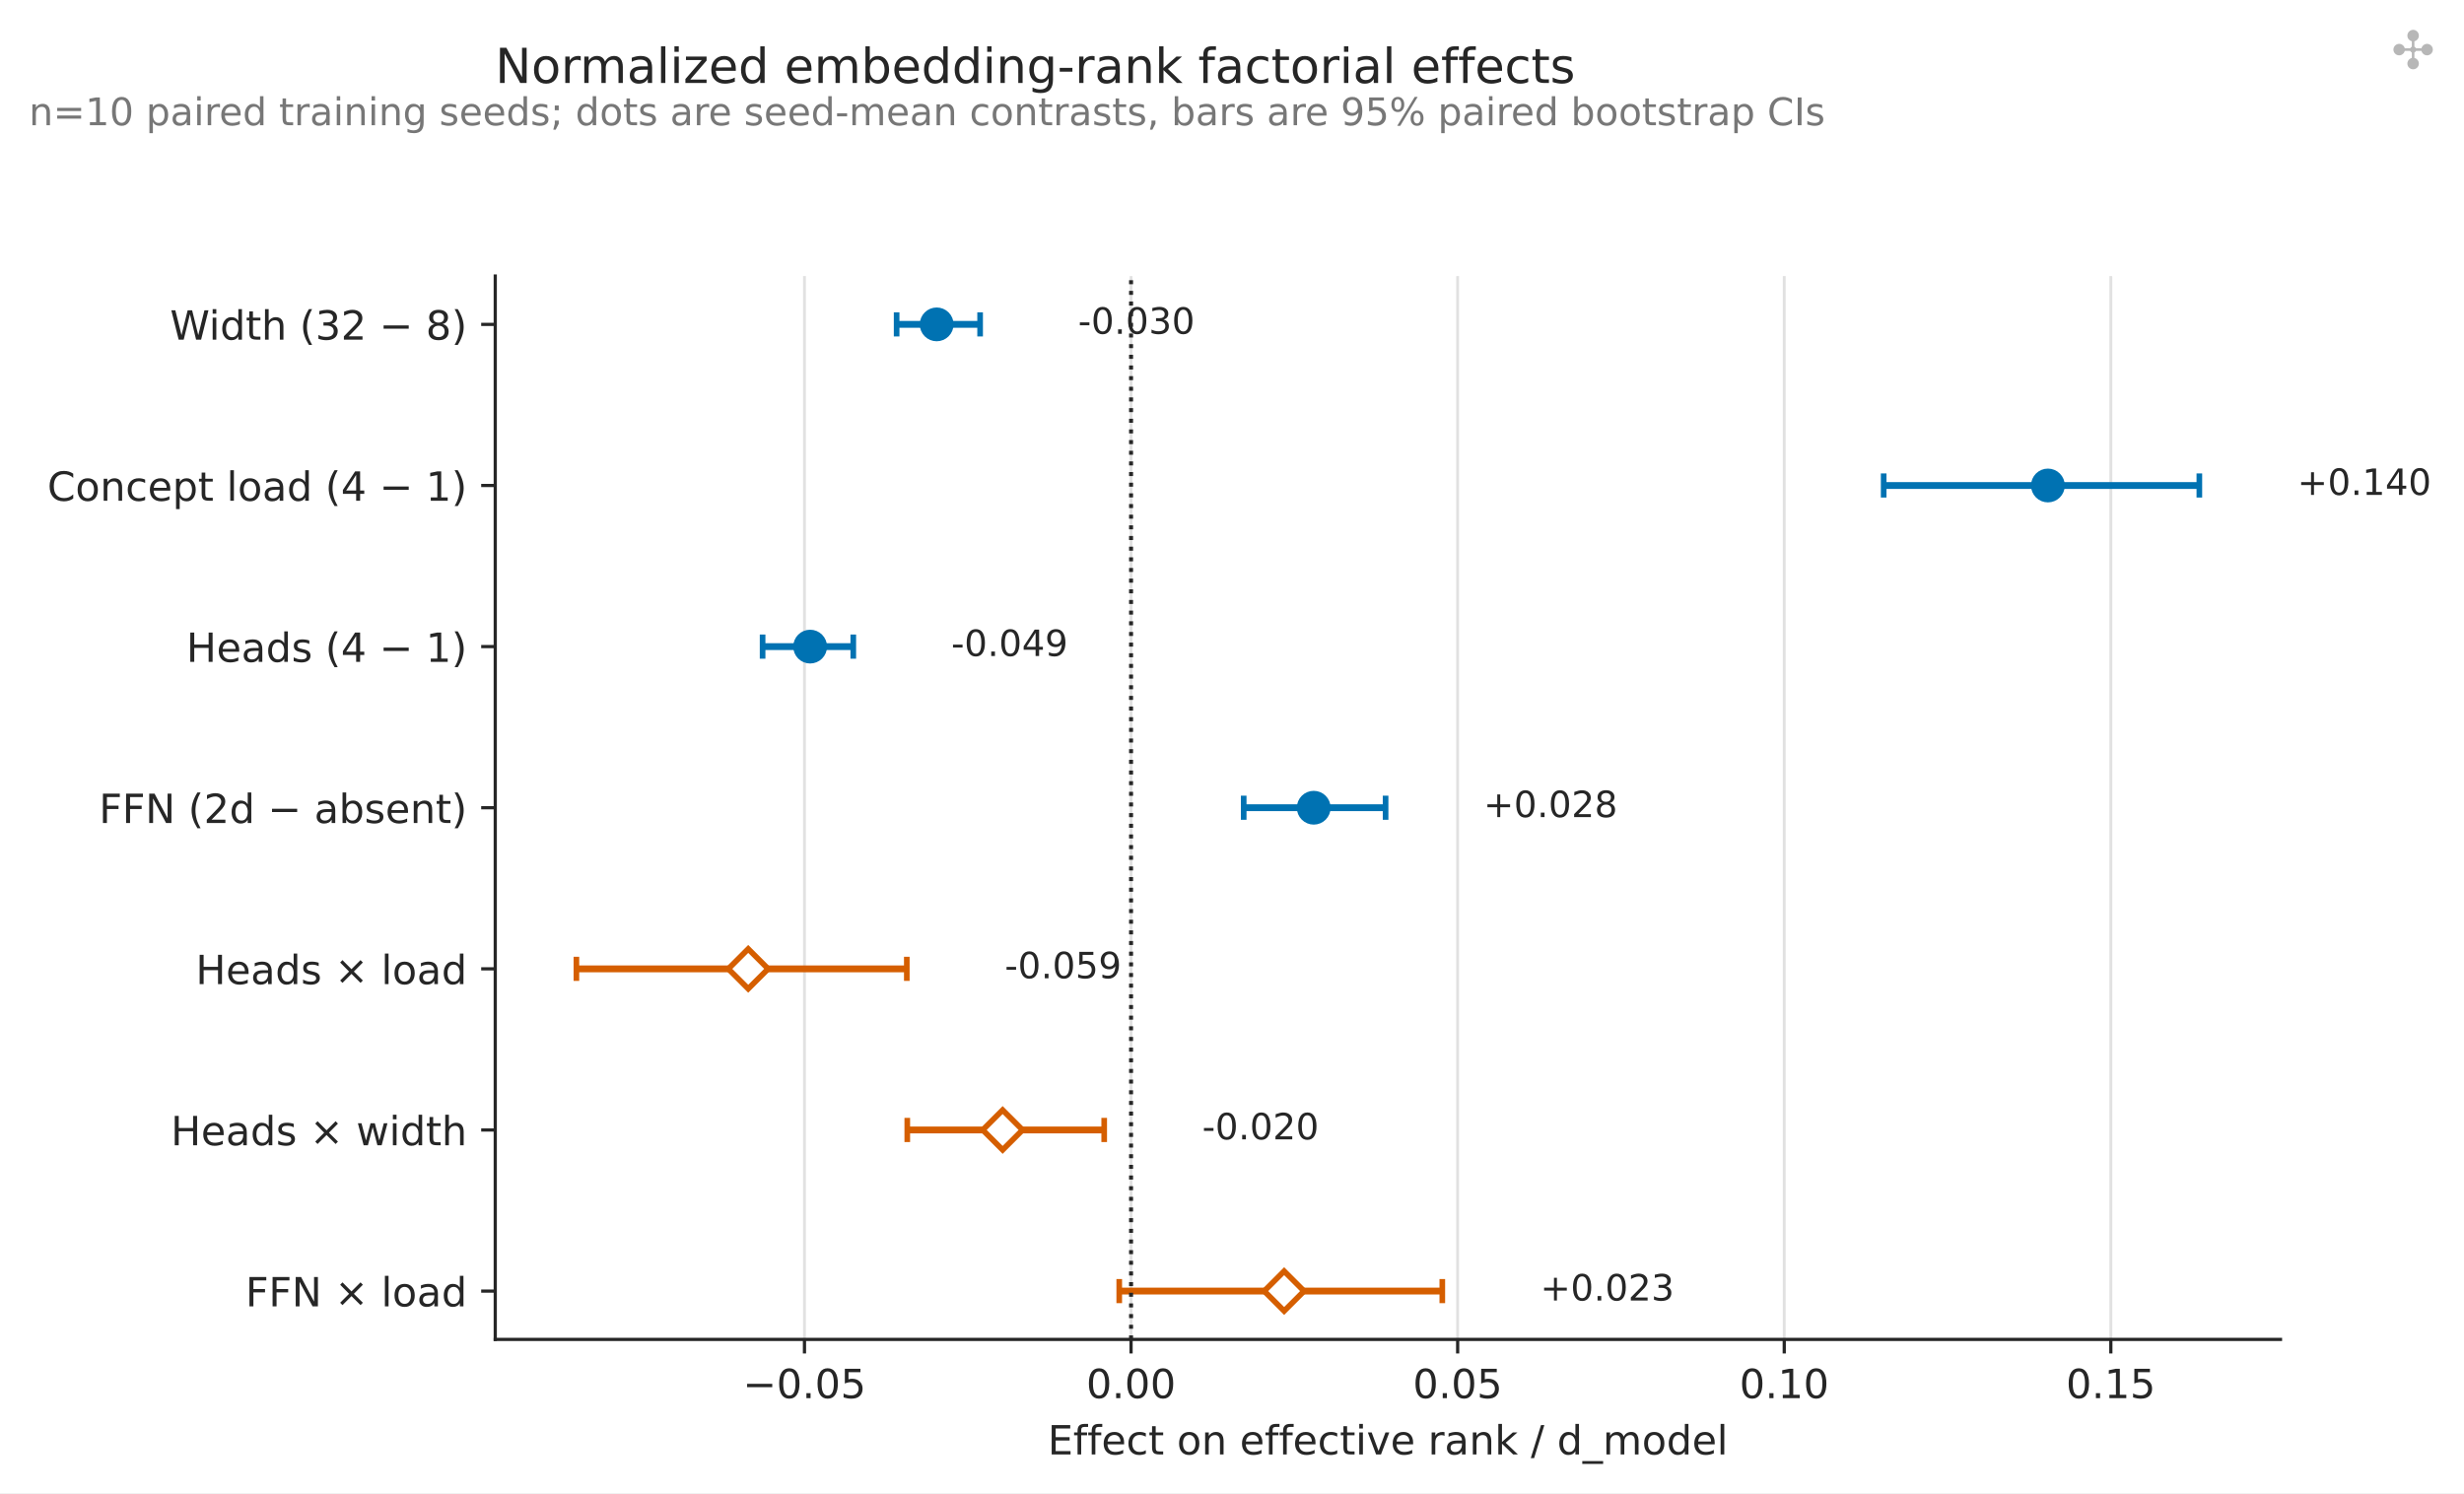
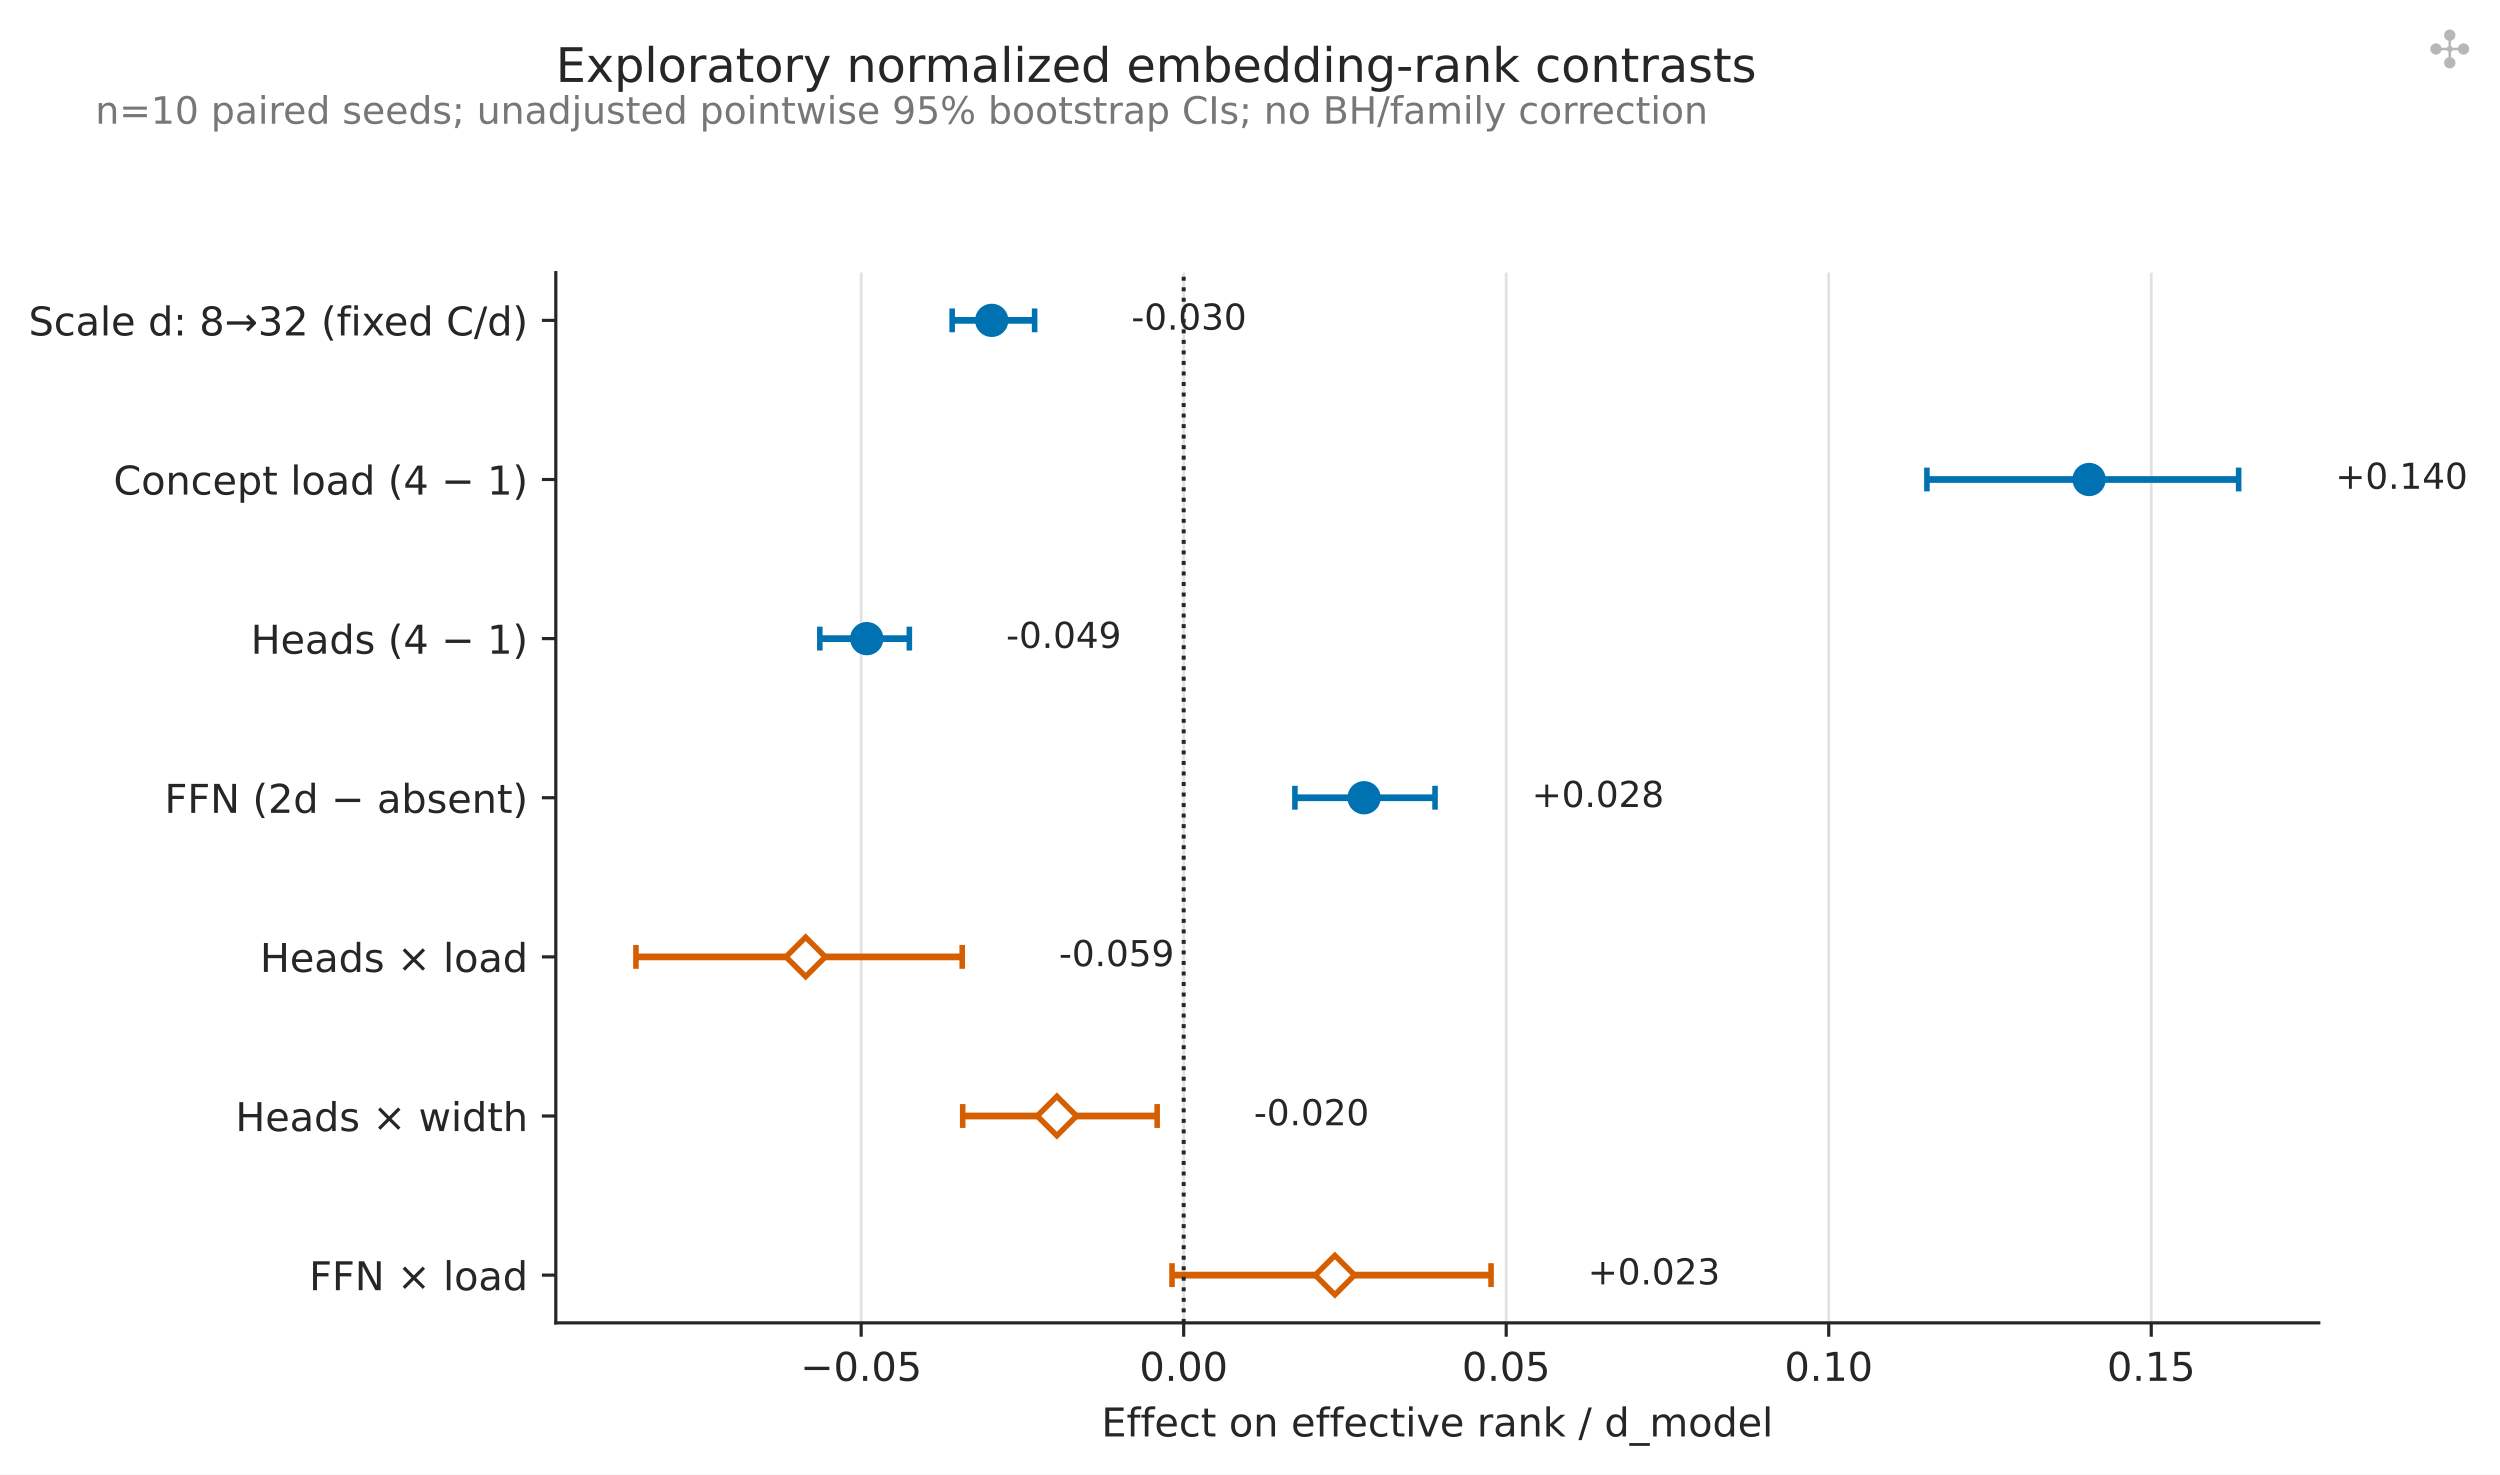
- <svg xmlns="http://www.w3.org/2000/svg" xmlns:xlink="http://www.w3.org/1999/xlink" width="612.547pt" height="371.215pt" viewBox="0 0 612.547 371.215" version="1.1">
+ <svg xmlns="http://www.w3.org/2000/svg" xmlns:xlink="http://www.w3.org/1999/xlink" width="629.344pt" height="371.215pt" viewBox="0 0 629.344 371.215" version="1.1">
  <defs>
    <style type="text/css">*{stroke-linejoin: round; stroke-linecap: butt}</style>
  </defs>
  <g id="figure_1">
    <g id="patch_1">
-       <path d="M -0 371.215 L 612.547 371.215 L 612.547 0 L -0 0 z " style="fill: #ffffff" />
+       <path d="M 0 371.215 L 629.344 371.215 L 629.344 0 L 0 0 z " style="fill: #ffffff" />
    </g>
    <g id="axes_1">
      <g id="patch_2">
-         <path d="M 123.12 333.014 L 566.928 333.014 L 566.928 68.63 L 123.12 68.63 z " style="fill: #ffffff" />
+         <path d="M 139.917 333.014 L 583.725 333.014 L 583.725 68.63 L 139.917 68.63 z " style="fill: #ffffff" />
      </g>
      <g id="matplotlib.axis_1">
        <g id="xtick_1">
          <g id="line2d_1">
-             <path d="M 199.99 333.014 L 199.99 68.63 " clip-path="url(#p8e1e0f64e7)" style="fill: none; stroke: #d9d9d9; stroke-opacity: 0.8; stroke-width: 0.7; stroke-linecap: square" />
+             <path d="M 216.787 333.014 L 216.787 68.63 " clip-path="url(#pfb94ff0996)" style="fill: none; stroke: #d9d9d9; stroke-opacity: 0.8; stroke-width: 0.7; stroke-linecap: square" />
          </g>
          <g id="line2d_2">
            <defs>
              <path id="m322228f8f7" d="M 0 0 L 0 3.5 " style="stroke: #262626; stroke-width: 0.8" />
            </defs>
            <g>
-               <use xlink:href="#m322228f8f7" x="199.99" y="333.014" style="fill: #262626; stroke: #262626; stroke-width: 0.8" />
+               <use xlink:href="#m322228f8f7" x="216.787" y="333.014" style="fill: #262626; stroke: #262626; stroke-width: 0.8" />
            </g>
          </g>
          <g id="text_1">
-             <text style="font-size: 10px; font-family: 'DejaVu Sans'; text-anchor: middle; fill: #262626" x="199.99" y="347.612" transform="rotate(-0 199.9902 347.6121)">−0.05</text>
+             <text style="font-size: 10px; font-family: 'DejaVu Sans'; text-anchor: middle; fill: #262626" x="216.787" y="347.612" transform="rotate(-0 216.7874 347.6121)">−0.05</text>
          </g>
        </g>
        <g id="xtick_2">
          <g id="line2d_3">
-             <path d="M 281.18 333.014 L 281.18 68.63 " clip-path="url(#p8e1e0f64e7)" style="fill: none; stroke: #d9d9d9; stroke-opacity: 0.8; stroke-width: 0.7; stroke-linecap: square" />
+             <path d="M 297.978 333.014 L 297.978 68.63 " clip-path="url(#pfb94ff0996)" style="fill: none; stroke: #d9d9d9; stroke-opacity: 0.8; stroke-width: 0.7; stroke-linecap: square" />
          </g>
          <g id="line2d_4">
            <g>
-               <use xlink:href="#m322228f8f7" x="281.18" y="333.014" style="fill: #262626; stroke: #262626; stroke-width: 0.8" />
+               <use xlink:href="#m322228f8f7" x="297.978" y="333.014" style="fill: #262626; stroke: #262626; stroke-width: 0.8" />
            </g>
          </g>
          <g id="text_2">
-             <text style="font-size: 10px; font-family: 'DejaVu Sans'; text-anchor: middle; fill: #262626" x="281.18" y="347.612" transform="rotate(-0 281.1805 347.6121)">0.00</text>
+             <text style="font-size: 10px; font-family: 'DejaVu Sans'; text-anchor: middle; fill: #262626" x="297.978" y="347.612" transform="rotate(-0 297.9777 347.6121)">0.00</text>
          </g>
        </g>
        <g id="xtick_3">
          <g id="line2d_5">
-             <path d="M 362.371 333.014 L 362.371 68.63 " clip-path="url(#p8e1e0f64e7)" style="fill: none; stroke: #d9d9d9; stroke-opacity: 0.8; stroke-width: 0.7; stroke-linecap: square" />
+             <path d="M 379.168 333.014 L 379.168 68.63 " clip-path="url(#pfb94ff0996)" style="fill: none; stroke: #d9d9d9; stroke-opacity: 0.8; stroke-width: 0.7; stroke-linecap: square" />
          </g>
          <g id="line2d_6">
            <g>
-               <use xlink:href="#m322228f8f7" x="362.371" y="333.014" style="fill: #262626; stroke: #262626; stroke-width: 0.8" />
+               <use xlink:href="#m322228f8f7" x="379.168" y="333.014" style="fill: #262626; stroke: #262626; stroke-width: 0.8" />
            </g>
          </g>
          <g id="text_3">
-             <text style="font-size: 10px; font-family: 'DejaVu Sans'; text-anchor: middle; fill: #262626" x="362.371" y="347.612" transform="rotate(-0 362.3708 347.6121)">0.05</text>
+             <text style="font-size: 10px; font-family: 'DejaVu Sans'; text-anchor: middle; fill: #262626" x="379.168" y="347.612" transform="rotate(-0 379.168 347.6121)">0.05</text>
          </g>
        </g>
        <g id="xtick_4">
          <g id="line2d_7">
-             <path d="M 443.561 333.014 L 443.561 68.63 " clip-path="url(#p8e1e0f64e7)" style="fill: none; stroke: #d9d9d9; stroke-opacity: 0.8; stroke-width: 0.7; stroke-linecap: square" />
+             <path d="M 460.358 333.014 L 460.358 68.63 " clip-path="url(#pfb94ff0996)" style="fill: none; stroke: #d9d9d9; stroke-opacity: 0.8; stroke-width: 0.7; stroke-linecap: square" />
          </g>
          <g id="line2d_8">
            <g>
-               <use xlink:href="#m322228f8f7" x="443.561" y="333.014" style="fill: #262626; stroke: #262626; stroke-width: 0.8" />
+               <use xlink:href="#m322228f8f7" x="460.358" y="333.014" style="fill: #262626; stroke: #262626; stroke-width: 0.8" />
            </g>
          </g>
          <g id="text_4">
-             <text style="font-size: 10px; font-family: 'DejaVu Sans'; text-anchor: middle; fill: #262626" x="443.561" y="347.612" transform="rotate(-0 443.5611 347.6121)">0.10</text>
+             <text style="font-size: 10px; font-family: 'DejaVu Sans'; text-anchor: middle; fill: #262626" x="460.358" y="347.612" transform="rotate(-0 460.3583 347.6121)">0.10</text>
          </g>
        </g>
        <g id="xtick_5">
          <g id="line2d_9">
-             <path d="M 524.751 333.014 L 524.751 68.63 " clip-path="url(#p8e1e0f64e7)" style="fill: none; stroke: #d9d9d9; stroke-opacity: 0.8; stroke-width: 0.7; stroke-linecap: square" />
+             <path d="M 541.549 333.014 L 541.549 68.63 " clip-path="url(#pfb94ff0996)" style="fill: none; stroke: #d9d9d9; stroke-opacity: 0.8; stroke-width: 0.7; stroke-linecap: square" />
          </g>
          <g id="line2d_10">
            <g>
-               <use xlink:href="#m322228f8f7" x="524.751" y="333.014" style="fill: #262626; stroke: #262626; stroke-width: 0.8" />
+               <use xlink:href="#m322228f8f7" x="541.549" y="333.014" style="fill: #262626; stroke: #262626; stroke-width: 0.8" />
            </g>
          </g>
          <g id="text_5">
-             <text style="font-size: 10px; font-family: 'DejaVu Sans'; text-anchor: middle; fill: #262626" x="524.751" y="347.612" transform="rotate(-0 524.7514 347.6121)">0.15</text>
+             <text style="font-size: 10px; font-family: 'DejaVu Sans'; text-anchor: middle; fill: #262626" x="541.549" y="347.612" transform="rotate(-0 541.5486 347.6121)">0.15</text>
          </g>
        </g>
        <g id="text_6">
-           <text style="font-size: 10px; font-family: 'DejaVu Sans'; text-anchor: middle; fill: #262626" x="345.024" y="361.613" transform="rotate(-0 345.024 361.6128)">Effect on effective rank / d_model</text>
+           <text style="font-size: 10px; font-family: 'DejaVu Sans'; text-anchor: middle; fill: #262626" x="361.821" y="361.613" transform="rotate(-0 361.8212 361.6128)">Effect on effective rank / d_model</text>
        </g>
      </g>
      <g id="matplotlib.axis_2">
        <g id="ytick_1">
          <g id="line2d_11">
            <defs>
              <path id="m42cbad3d3c" d="M 0 0 L -3.5 0 " style="stroke: #262626; stroke-width: 0.8" />
            </defs>
            <g>
-               <use xlink:href="#m42cbad3d3c" x="123.12" y="80.648" style="fill: #262626; stroke: #262626; stroke-width: 0.8" />
+               <use xlink:href="#m42cbad3d3c" x="139.917" y="80.648" style="fill: #262626; stroke: #262626; stroke-width: 0.8" />
            </g>
          </g>
          <g id="text_7">
-             <text style="font-size: 10px; font-family: 'DejaVu Sans'; text-anchor: end; fill: #262626" x="116.12" y="84.447" transform="rotate(-0 116.12 84.44707)">Width (32 − 8)</text>
+             <text style="font-size: 10px; font-family: 'DejaVu Sans'; text-anchor: end; fill: #262626" x="132.917" y="84.447" transform="rotate(-0 132.9172 84.44707)">Scale d: 8→32 (fixed C/d)</text>
          </g>
        </g>
        <g id="ytick_2">
          <g id="line2d_12">
            <g>
-               <use xlink:href="#m42cbad3d3c" x="123.12" y="120.706" style="fill: #262626; stroke: #262626; stroke-width: 0.8" />
+               <use xlink:href="#m42cbad3d3c" x="139.917" y="120.706" style="fill: #262626; stroke: #262626; stroke-width: 0.8" />
            </g>
          </g>
          <g id="text_8">
-             <text style="font-size: 10px; font-family: 'DejaVu Sans'; text-anchor: end; fill: #262626" x="116.12" y="124.505" transform="rotate(-0 116.12 124.5053)">Concept load (4 − 1)</text>
+             <text style="font-size: 10px; font-family: 'DejaVu Sans'; text-anchor: end; fill: #262626" x="132.917" y="124.505" transform="rotate(-0 132.9172 124.5053)">Concept load (4 − 1)</text>
          </g>
        </g>
        <g id="ytick_3">
          <g id="line2d_13">
            <g>
-               <use xlink:href="#m42cbad3d3c" x="123.12" y="160.764" style="fill: #262626; stroke: #262626; stroke-width: 0.8" />
+               <use xlink:href="#m42cbad3d3c" x="139.917" y="160.764" style="fill: #262626; stroke: #262626; stroke-width: 0.8" />
            </g>
          </g>
          <g id="text_9">
-             <text style="font-size: 10px; font-family: 'DejaVu Sans'; text-anchor: end; fill: #262626" x="116.12" y="164.563" transform="rotate(-0 116.12 164.5634)">Heads (4 − 1)</text>
+             <text style="font-size: 10px; font-family: 'DejaVu Sans'; text-anchor: end; fill: #262626" x="132.917" y="164.563" transform="rotate(-0 132.9172 164.5634)">Heads (4 − 1)</text>
          </g>
        </g>
        <g id="ytick_4">
          <g id="line2d_14">
            <g>
-               <use xlink:href="#m42cbad3d3c" x="123.12" y="200.822" style="fill: #262626; stroke: #262626; stroke-width: 0.8" />
+               <use xlink:href="#m42cbad3d3c" x="139.917" y="200.822" style="fill: #262626; stroke: #262626; stroke-width: 0.8" />
            </g>
          </g>
          <g id="text_10">
-             <text style="font-size: 10px; font-family: 'DejaVu Sans'; text-anchor: end; fill: #262626" x="116.12" y="204.622" transform="rotate(-0 116.12 204.6216)">FFN (2d − absent)</text>
+             <text style="font-size: 10px; font-family: 'DejaVu Sans'; text-anchor: end; fill: #262626" x="132.917" y="204.622" transform="rotate(-0 132.9172 204.6216)">FFN (2d − absent)</text>
          </g>
        </g>
        <g id="ytick_5">
          <g id="line2d_15">
            <g>
-               <use xlink:href="#m42cbad3d3c" x="123.12" y="240.881" style="fill: #262626; stroke: #262626; stroke-width: 0.8" />
+               <use xlink:href="#m42cbad3d3c" x="139.917" y="240.881" style="fill: #262626; stroke: #262626; stroke-width: 0.8" />
            </g>
          </g>
          <g id="text_11">
-             <text style="font-size: 10px; font-family: 'DejaVu Sans'; text-anchor: end; fill: #262626" x="116.12" y="244.68" transform="rotate(-0 116.12 244.6798)">Heads × load</text>
+             <text style="font-size: 10px; font-family: 'DejaVu Sans'; text-anchor: end; fill: #262626" x="132.917" y="244.68" transform="rotate(-0 132.9172 244.6798)">Heads × load</text>
          </g>
        </g>
        <g id="ytick_6">
          <g id="line2d_16">
            <g>
-               <use xlink:href="#m42cbad3d3c" x="123.12" y="280.939" style="fill: #262626; stroke: #262626; stroke-width: 0.8" />
+               <use xlink:href="#m42cbad3d3c" x="139.917" y="280.939" style="fill: #262626; stroke: #262626; stroke-width: 0.8" />
            </g>
          </g>
          <g id="text_12">
-             <text style="font-size: 10px; font-family: 'DejaVu Sans'; text-anchor: end; fill: #262626" x="116.12" y="284.738" transform="rotate(-0 116.12 284.738)">Heads × width</text>
+             <text style="font-size: 10px; font-family: 'DejaVu Sans'; text-anchor: end; fill: #262626" x="132.917" y="284.738" transform="rotate(-0 132.9172 284.738)">Heads × width</text>
          </g>
        </g>
        <g id="ytick_7">
          <g id="line2d_17">
            <g>
-               <use xlink:href="#m42cbad3d3c" x="123.12" y="320.997" style="fill: #262626; stroke: #262626; stroke-width: 0.8" />
+               <use xlink:href="#m42cbad3d3c" x="139.917" y="320.997" style="fill: #262626; stroke: #262626; stroke-width: 0.8" />
            </g>
          </g>
          <g id="text_13">
-             <text style="font-size: 10px; font-family: 'DejaVu Sans'; text-anchor: end; fill: #262626" x="116.12" y="324.796" transform="rotate(-0 116.12 324.7962)">FFN × load</text>
+             <text style="font-size: 10px; font-family: 'DejaVu Sans'; text-anchor: end; fill: #262626" x="132.917" y="324.796" transform="rotate(-0 132.9172 324.7962)">FFN × load</text>
          </g>
        </g>
      </g>
      <g id="LineCollection_1">
-         <path d="M 222.901 80.648 L 243.655 80.648 " clip-path="url(#p8e1e0f64e7)" style="fill: none; stroke: #0072b2; stroke-width: 1.7" />
+         <path d="M 239.698 80.648 L 260.453 80.648 " clip-path="url(#pfb94ff0996)" style="fill: none; stroke: #0072b2; stroke-width: 1.7" />
      </g>
      <g id="line2d_18">
        <defs>
          <path id="m8b0a1beaee" d="M 0 3 L 0 -3 " style="stroke: #0072b2; stroke-width: 1.4" />
        </defs>
-         <g clip-path="url(#p8e1e0f64e7)">
-           <use xlink:href="#m8b0a1beaee" x="222.901" y="80.648" style="fill: #0072b2; stroke: #0072b2; stroke-width: 1.4" />
+         <g clip-path="url(#pfb94ff0996)">
+           <use xlink:href="#m8b0a1beaee" x="239.698" y="80.648" style="fill: #0072b2; stroke: #0072b2; stroke-width: 1.4" />
        </g>
      </g>
      <g id="line2d_19">
-         <g clip-path="url(#p8e1e0f64e7)">
-           <use xlink:href="#m8b0a1beaee" x="243.655" y="80.648" style="fill: #0072b2; stroke: #0072b2; stroke-width: 1.4" />
+         <g clip-path="url(#pfb94ff0996)">
+           <use xlink:href="#m8b0a1beaee" x="260.453" y="80.648" style="fill: #0072b2; stroke: #0072b2; stroke-width: 1.4" />
        </g>
      </g>
      <g id="LineCollection_2">
-         <path d="M 468.278 120.706 L 546.755 120.706 " clip-path="url(#p8e1e0f64e7)" style="fill: none; stroke: #0072b2; stroke-width: 1.7" />
+         <path d="M 485.075 120.706 L 563.552 120.706 " clip-path="url(#pfb94ff0996)" style="fill: none; stroke: #0072b2; stroke-width: 1.7" />
      </g>
      <g id="line2d_20">
-         <g clip-path="url(#p8e1e0f64e7)">
-           <use xlink:href="#m8b0a1beaee" x="468.278" y="120.706" style="fill: #0072b2; stroke: #0072b2; stroke-width: 1.4" />
+         <g clip-path="url(#pfb94ff0996)">
+           <use xlink:href="#m8b0a1beaee" x="485.075" y="120.706" style="fill: #0072b2; stroke: #0072b2; stroke-width: 1.4" />
        </g>
      </g>
      <g id="line2d_21">
-         <g clip-path="url(#p8e1e0f64e7)">
-           <use xlink:href="#m8b0a1beaee" x="546.755" y="120.706" style="fill: #0072b2; stroke: #0072b2; stroke-width: 1.4" />
+         <g clip-path="url(#pfb94ff0996)">
+           <use xlink:href="#m8b0a1beaee" x="563.552" y="120.706" style="fill: #0072b2; stroke: #0072b2; stroke-width: 1.4" />
        </g>
      </g>
      <g id="LineCollection_3">
-         <path d="M 189.581 160.764 L 212.123 160.764 " clip-path="url(#p8e1e0f64e7)" style="fill: none; stroke: #0072b2; stroke-width: 1.7" />
+         <path d="M 206.378 160.764 L 228.92 160.764 " clip-path="url(#pfb94ff0996)" style="fill: none; stroke: #0072b2; stroke-width: 1.7" />
      </g>
      <g id="line2d_22">
-         <g clip-path="url(#p8e1e0f64e7)">
-           <use xlink:href="#m8b0a1beaee" x="189.581" y="160.764" style="fill: #0072b2; stroke: #0072b2; stroke-width: 1.4" />
+         <g clip-path="url(#pfb94ff0996)">
+           <use xlink:href="#m8b0a1beaee" x="206.378" y="160.764" style="fill: #0072b2; stroke: #0072b2; stroke-width: 1.4" />
        </g>
      </g>
      <g id="line2d_23">
-         <g clip-path="url(#p8e1e0f64e7)">
-           <use xlink:href="#m8b0a1beaee" x="212.123" y="160.764" style="fill: #0072b2; stroke: #0072b2; stroke-width: 1.4" />
+         <g clip-path="url(#pfb94ff0996)">
+           <use xlink:href="#m8b0a1beaee" x="228.92" y="160.764" style="fill: #0072b2; stroke: #0072b2; stroke-width: 1.4" />
        </g>
      </g>
      <g id="LineCollection_4">
-         <path d="M 309.181 200.822 L 344.455 200.822 " clip-path="url(#p8e1e0f64e7)" style="fill: none; stroke: #0072b2; stroke-width: 1.7" />
+         <path d="M 325.978 200.822 L 361.252 200.822 " clip-path="url(#pfb94ff0996)" style="fill: none; stroke: #0072b2; stroke-width: 1.7" />
      </g>
      <g id="line2d_24">
-         <g clip-path="url(#p8e1e0f64e7)">
-           <use xlink:href="#m8b0a1beaee" x="309.181" y="200.822" style="fill: #0072b2; stroke: #0072b2; stroke-width: 1.4" />
+         <g clip-path="url(#pfb94ff0996)">
+           <use xlink:href="#m8b0a1beaee" x="325.978" y="200.822" style="fill: #0072b2; stroke: #0072b2; stroke-width: 1.4" />
        </g>
      </g>
      <g id="line2d_25">
-         <g clip-path="url(#p8e1e0f64e7)">
-           <use xlink:href="#m8b0a1beaee" x="344.455" y="200.822" style="fill: #0072b2; stroke: #0072b2; stroke-width: 1.4" />
+         <g clip-path="url(#pfb94ff0996)">
+           <use xlink:href="#m8b0a1beaee" x="361.252" y="200.822" style="fill: #0072b2; stroke: #0072b2; stroke-width: 1.4" />
        </g>
      </g>
      <g id="LineCollection_5">
-         <path d="M 143.293 240.881 L 225.431 240.881 " clip-path="url(#p8e1e0f64e7)" style="fill: none; stroke: #d55e00; stroke-width: 1.7" />
+         <path d="M 160.09 240.881 L 242.228 240.881 " clip-path="url(#pfb94ff0996)" style="fill: none; stroke: #d55e00; stroke-width: 1.7" />
      </g>
      <g id="line2d_26">
        <defs>
          <path id="mad5d9d73a5" d="M 0 3 L 0 -3 " style="stroke: #d55e00; stroke-width: 1.4" />
        </defs>
-         <g clip-path="url(#p8e1e0f64e7)">
-           <use xlink:href="#mad5d9d73a5" x="143.293" y="240.881" style="fill: #d55e00; stroke: #d55e00; stroke-width: 1.4" />
+         <g clip-path="url(#pfb94ff0996)">
+           <use xlink:href="#mad5d9d73a5" x="160.09" y="240.881" style="fill: #d55e00; stroke: #d55e00; stroke-width: 1.4" />
        </g>
      </g>
      <g id="line2d_27">
-         <g clip-path="url(#p8e1e0f64e7)">
-           <use xlink:href="#mad5d9d73a5" x="225.431" y="240.881" style="fill: #d55e00; stroke: #d55e00; stroke-width: 1.4" />
+         <g clip-path="url(#pfb94ff0996)">
+           <use xlink:href="#mad5d9d73a5" x="242.228" y="240.881" style="fill: #d55e00; stroke: #d55e00; stroke-width: 1.4" />
        </g>
      </g>
      <g id="LineCollection_6">
-         <path d="M 225.548 280.939 L 274.502 280.939 " clip-path="url(#p8e1e0f64e7)" style="fill: none; stroke: #d55e00; stroke-width: 1.7" />
+         <path d="M 242.345 280.939 L 291.299 280.939 " clip-path="url(#pfb94ff0996)" style="fill: none; stroke: #d55e00; stroke-width: 1.7" />
      </g>
      <g id="line2d_28">
-         <g clip-path="url(#p8e1e0f64e7)">
-           <use xlink:href="#mad5d9d73a5" x="225.548" y="280.939" style="fill: #d55e00; stroke: #d55e00; stroke-width: 1.4" />
+         <g clip-path="url(#pfb94ff0996)">
+           <use xlink:href="#mad5d9d73a5" x="242.345" y="280.939" style="fill: #d55e00; stroke: #d55e00; stroke-width: 1.4" />
        </g>
      </g>
      <g id="line2d_29">
-         <g clip-path="url(#p8e1e0f64e7)">
-           <use xlink:href="#mad5d9d73a5" x="274.502" y="280.939" style="fill: #d55e00; stroke: #d55e00; stroke-width: 1.4" />
+         <g clip-path="url(#pfb94ff0996)">
+           <use xlink:href="#mad5d9d73a5" x="291.299" y="280.939" style="fill: #d55e00; stroke: #d55e00; stroke-width: 1.4" />
        </g>
      </g>
      <g id="LineCollection_7">
-         <path d="M 278.243 320.997 L 358.555 320.997 " clip-path="url(#p8e1e0f64e7)" style="fill: none; stroke: #d55e00; stroke-width: 1.7" />
+         <path d="M 295.041 320.997 L 375.352 320.997 " clip-path="url(#pfb94ff0996)" style="fill: none; stroke: #d55e00; stroke-width: 1.7" />
      </g>
      <g id="line2d_30">
-         <g clip-path="url(#p8e1e0f64e7)">
-           <use xlink:href="#mad5d9d73a5" x="278.243" y="320.997" style="fill: #d55e00; stroke: #d55e00; stroke-width: 1.4" />
+         <g clip-path="url(#pfb94ff0996)">
+           <use xlink:href="#mad5d9d73a5" x="295.041" y="320.997" style="fill: #d55e00; stroke: #d55e00; stroke-width: 1.4" />
        </g>
      </g>
      <g id="line2d_31">
-         <g clip-path="url(#p8e1e0f64e7)">
-           <use xlink:href="#mad5d9d73a5" x="358.555" y="320.997" style="fill: #d55e00; stroke: #d55e00; stroke-width: 1.4" />
+         <g clip-path="url(#pfb94ff0996)">
+           <use xlink:href="#mad5d9d73a5" x="375.352" y="320.997" style="fill: #d55e00; stroke: #d55e00; stroke-width: 1.4" />
        </g>
      </g>
      <g id="line2d_32">
-         <path d="M 281.18 333.014 L 281.18 68.63 " clip-path="url(#p8e1e0f64e7)" style="fill: none; stroke-dasharray: 1,1.65; stroke-dashoffset: 0; stroke: #262626" />
+         <path d="M 297.978 333.014 L 297.978 68.63 " clip-path="url(#pfb94ff0996)" style="fill: none; stroke-dasharray: 1,1.65; stroke-dashoffset: 0; stroke: #262626" />
      </g>
      <g id="line2d_33">
        <defs>
          <path id="m8bb2e1e065" d="M 0 3.5 C 0.928 3.5 1.819 3.131 2.475 2.475 C 3.131 1.819 3.5 0.928 3.5 0 C 3.5 -0.928 3.131 -1.819 2.475 -2.475 C 1.819 -3.131 0.928 -3.5 0 -3.5 C -0.928 -3.5 -1.819 -3.131 -2.475 -2.475 C -3.131 -1.819 -3.5 -0.928 -3.5 0 C -3.5 0.928 -3.131 1.819 -2.475 2.475 C -1.819 3.131 -0.928 3.5 0 3.5 z " style="stroke: #0072b2; stroke-width: 1.4" />
        </defs>
-         <g clip-path="url(#p8e1e0f64e7)">
-           <use xlink:href="#m8bb2e1e065" x="232.857" y="80.648" style="fill: #0072b2; stroke: #0072b2; stroke-width: 1.4" />
+         <g clip-path="url(#pfb94ff0996)">
+           <use xlink:href="#m8bb2e1e065" x="249.654" y="80.648" style="fill: #0072b2; stroke: #0072b2; stroke-width: 1.4" />
        </g>
      </g>
      <g id="line2d_34">
-         <g clip-path="url(#p8e1e0f64e7)">
-           <use xlink:href="#m8bb2e1e065" x="509.108" y="120.706" style="fill: #0072b2; stroke: #0072b2; stroke-width: 1.4" />
+         <g clip-path="url(#pfb94ff0996)">
+           <use xlink:href="#m8bb2e1e065" x="525.905" y="120.706" style="fill: #0072b2; stroke: #0072b2; stroke-width: 1.4" />
        </g>
      </g>
      <g id="line2d_35">
-         <g clip-path="url(#p8e1e0f64e7)">
-           <use xlink:href="#m8bb2e1e065" x="201.4" y="160.764" style="fill: #0072b2; stroke: #0072b2; stroke-width: 1.4" />
+         <g clip-path="url(#pfb94ff0996)">
+           <use xlink:href="#m8bb2e1e065" x="218.198" y="160.764" style="fill: #0072b2; stroke: #0072b2; stroke-width: 1.4" />
        </g>
      </g>
      <g id="line2d_36">
-         <g clip-path="url(#p8e1e0f64e7)">
-           <use xlink:href="#m8bb2e1e065" x="326.591" y="200.822" style="fill: #0072b2; stroke: #0072b2; stroke-width: 1.4" />
+         <g clip-path="url(#pfb94ff0996)">
+           <use xlink:href="#m8bb2e1e065" x="343.388" y="200.822" style="fill: #0072b2; stroke: #0072b2; stroke-width: 1.4" />
        </g>
      </g>
      <g id="line2d_37">
        <defs>
          <path id="mf39cb67da5" d="M -0 4.95 L 4.95 0 L 0 -4.95 L -4.95 -0 z " style="stroke: #d55e00; stroke-width: 1.4; stroke-linejoin: miter" />
        </defs>
-         <g clip-path="url(#p8e1e0f64e7)">
-           <use xlink:href="#mf39cb67da5" x="186.007" y="240.881" style="fill: #ffffff; stroke: #d55e00; stroke-width: 1.4; stroke-linejoin: miter" />
+         <g clip-path="url(#pfb94ff0996)">
+           <use xlink:href="#mf39cb67da5" x="202.805" y="240.881" style="fill: #ffffff; stroke: #d55e00; stroke-width: 1.4; stroke-linejoin: miter" />
        </g>
      </g>
      <g id="line2d_38">
-         <g clip-path="url(#p8e1e0f64e7)">
-           <use xlink:href="#mf39cb67da5" x="249.257" y="280.939" style="fill: #ffffff; stroke: #d55e00; stroke-width: 1.4; stroke-linejoin: miter" />
+         <g clip-path="url(#pfb94ff0996)">
+           <use xlink:href="#mf39cb67da5" x="266.054" y="280.939" style="fill: #ffffff; stroke: #d55e00; stroke-width: 1.4; stroke-linejoin: miter" />
        </g>
      </g>
      <g id="line2d_39">
-         <g clip-path="url(#p8e1e0f64e7)">
-           <use xlink:href="#mf39cb67da5" x="319.237" y="320.997" style="fill: #ffffff; stroke: #d55e00; stroke-width: 1.4; stroke-linejoin: miter" />
+         <g clip-path="url(#pfb94ff0996)">
+           <use xlink:href="#mf39cb67da5" x="336.034" y="320.997" style="fill: #ffffff; stroke: #d55e00; stroke-width: 1.4; stroke-linejoin: miter" />
        </g>
      </g>
      <g id="patch_3">
-         <path d="M 123.12 333.014 L 123.12 68.63 " style="fill: none; stroke: #262626; stroke-width: 0.8; stroke-linejoin: miter; stroke-linecap: square" />
+         <path d="M 139.917 333.014 L 139.917 68.63 " style="fill: none; stroke: #262626; stroke-width: 0.8; stroke-linejoin: miter; stroke-linecap: square" />
      </g>
      <g id="patch_4">
-         <path d="M 123.12 333.014 L 566.928 333.014 " style="fill: none; stroke: #262626; stroke-width: 0.8; stroke-linejoin: miter; stroke-linecap: square" />
+         <path d="M 139.917 333.014 L 583.725 333.014 " style="fill: none; stroke: #262626; stroke-width: 0.8; stroke-linejoin: miter; stroke-linecap: square" />
      </g>
      <g id="text_14">
-         <text style="font-size: 9px; font-family: 'DejaVu Sans'; text-anchor: start; fill: #262626" x="268.012" y="82.986" transform="rotate(-0 268.0124 82.98574)">-0.030</text>
+         <text style="font-size: 9px; font-family: 'DejaVu Sans'; text-anchor: start; fill: #262626" x="284.81" y="82.986" transform="rotate(-0 284.8096 82.98574)">-0.030</text>
      </g>
      <g id="text_15">
-         <text style="font-size: 9px; font-family: 'DejaVu Sans'; text-anchor: start; fill: #262626" x="571.112" y="123.044" transform="rotate(-0 571.112 123.0439)">+0.140</text>
+         <text style="font-size: 9px; font-family: 'DejaVu Sans'; text-anchor: start; fill: #262626" x="587.909" y="123.044" transform="rotate(-0 587.9092 123.0439)">+0.140</text>
      </g>
      <g id="text_16">
-         <text style="font-size: 9px; font-family: 'DejaVu Sans'; text-anchor: start; fill: #262626" x="236.48" y="163.102" transform="rotate(-0 236.4799 163.1021)">-0.049</text>
+         <text style="font-size: 9px; font-family: 'DejaVu Sans'; text-anchor: start; fill: #262626" x="253.277" y="163.102" transform="rotate(-0 253.277 163.1021)">-0.049</text>
      </g>
      <g id="text_17">
-         <text style="font-size: 9px; font-family: 'DejaVu Sans'; text-anchor: start; fill: #262626" x="368.812" y="203.16" transform="rotate(-0 368.8118 203.1603)">+0.028</text>
+         <text style="font-size: 9px; font-family: 'DejaVu Sans'; text-anchor: start; fill: #262626" x="385.609" y="203.16" transform="rotate(-0 385.609 203.1603)">+0.028</text>
      </g>
      <g id="text_18">
-         <text style="font-size: 9px; font-family: 'DejaVu Sans'; text-anchor: start; fill: #262626" x="249.788" y="243.218" transform="rotate(-0 249.7883 243.2185)">-0.059</text>
+         <text style="font-size: 9px; font-family: 'DejaVu Sans'; text-anchor: start; fill: #262626" x="266.586" y="243.218" transform="rotate(-0 266.5855 243.2185)">-0.059</text>
      </g>
      <g id="text_19">
-         <text style="font-size: 9px; font-family: 'DejaVu Sans'; text-anchor: start; fill: #262626" x="298.859" y="283.277" transform="rotate(-0 298.8593 283.2767)">-0.020</text>
+         <text style="font-size: 9px; font-family: 'DejaVu Sans'; text-anchor: start; fill: #262626" x="315.656" y="283.277" transform="rotate(-0 315.6565 283.2767)">-0.020</text>
      </g>
      <g id="text_20">
-         <text style="font-size: 9px; font-family: 'DejaVu Sans'; text-anchor: start; fill: #262626" x="382.912" y="323.335" transform="rotate(-0 382.9122 323.3348)">+0.023</text>
+         <text style="font-size: 9px; font-family: 'DejaVu Sans'; text-anchor: start; fill: #262626" x="399.709" y="323.335" transform="rotate(-0 399.7094 323.3348)">+0.023</text>
      </g>
      <g id="text_21">
-         <text style="font-size: 12px; font-family: 'DejaVu Sans'; text-anchor: start; fill: #262626" x="123.12" y="20.63" transform="rotate(-0 123.12 20.6304)">Normalized embedding-rank factorial effects</text>
+         <text style="font-size: 12px; font-family: 'DejaVu Sans'; text-anchor: start; fill: #262626" x="139.917" y="20.63" transform="rotate(-0 139.9172 20.6304)">Exploratory normalized embedding-rank contrasts</text>
      </g>
    </g>
    <g id="text_22">
-       <text style="font-size: 9.5px; font-family: 'DejaVu Sans'; text-anchor: start; fill: #777777" x="7.2" y="31.137" transform="rotate(-0 7.2 31.13692)">n=10 paired training seeds; dots are seed-mean contrasts, bars are 95% paired bootstrap CIs</text>
+       <text style="font-size: 9.5px; font-family: 'DejaVu Sans'; text-anchor: start; fill: #777777" x="23.997" y="31.137" transform="rotate(-0 23.99719 31.13692)">n=10 paired seeds; unadjusted pointwise 95% bootstrap CIs; no BH/family correction</text>
    </g>
    <g id="text_23">
-       <text style="font-size: 13px; font-family: 'DejaVu Sans'; text-anchor: end; fill: #b7b7b7" x="605.347" y="17.077" transform="rotate(-0 605.3472 17.07695)">✣</text>
+       <text style="font-size: 13px; font-family: 'DejaVu Sans'; text-anchor: end; fill: #b7b7b7" x="622.144" y="17.077" transform="rotate(-0 622.1444 17.07695)">✣</text>
    </g>
  </g>
  <defs>
-     <clipPath id="p8e1e0f64e7">
-       <rect x="123.12" y="68.63" width="443.808" height="264.384" />
+     <clipPath id="pfb94ff0996">
+       <rect x="139.917" y="68.63" width="443.808" height="264.384" />
    </clipPath>
  </defs>
</svg>
